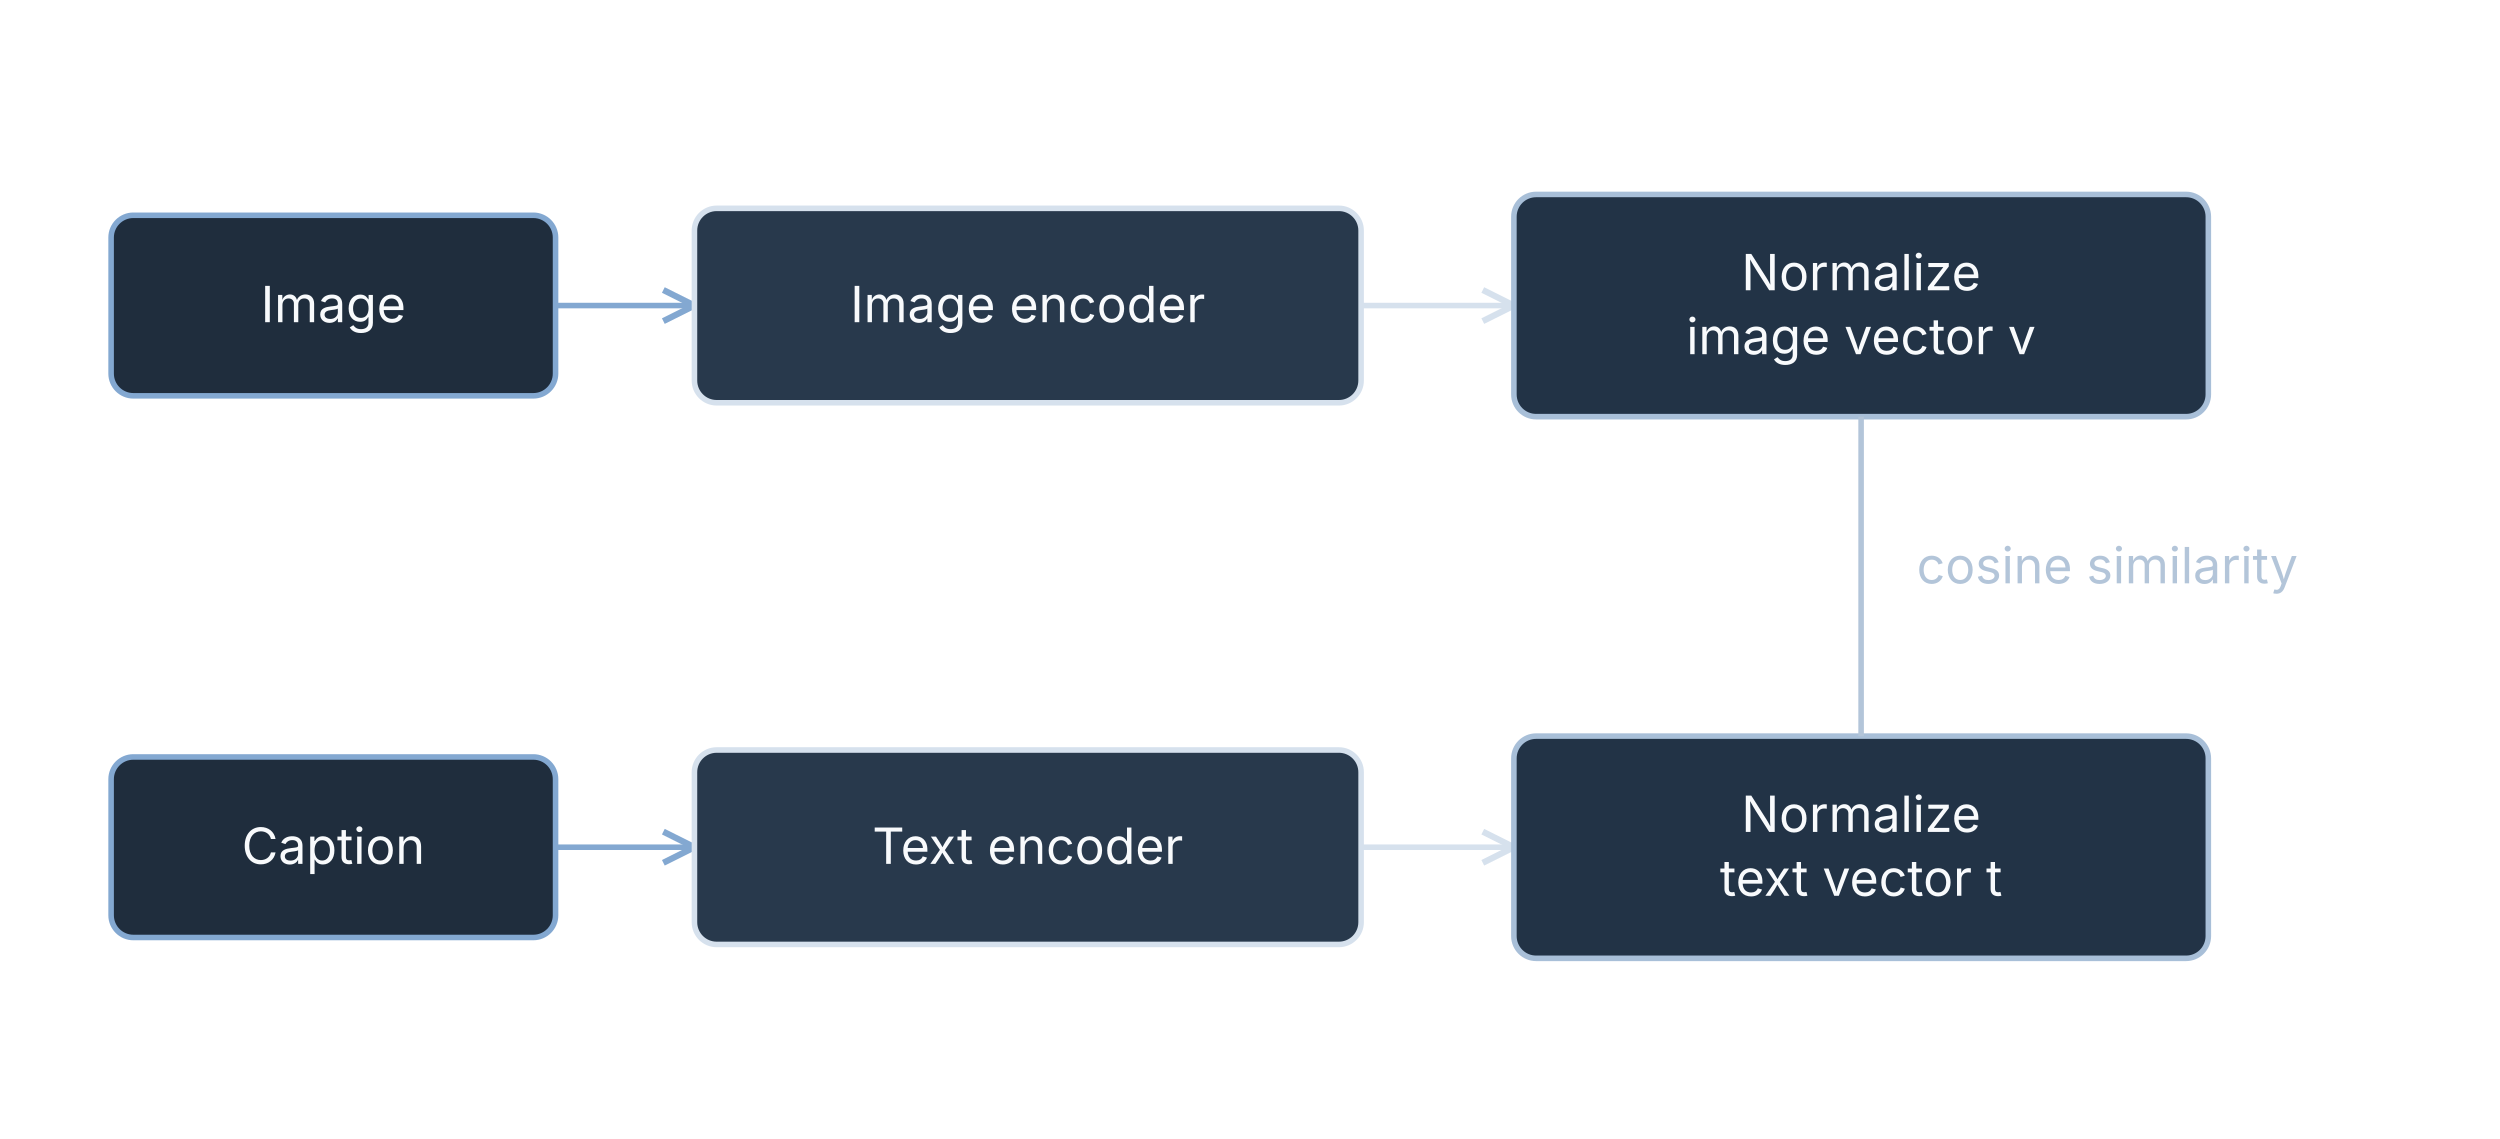
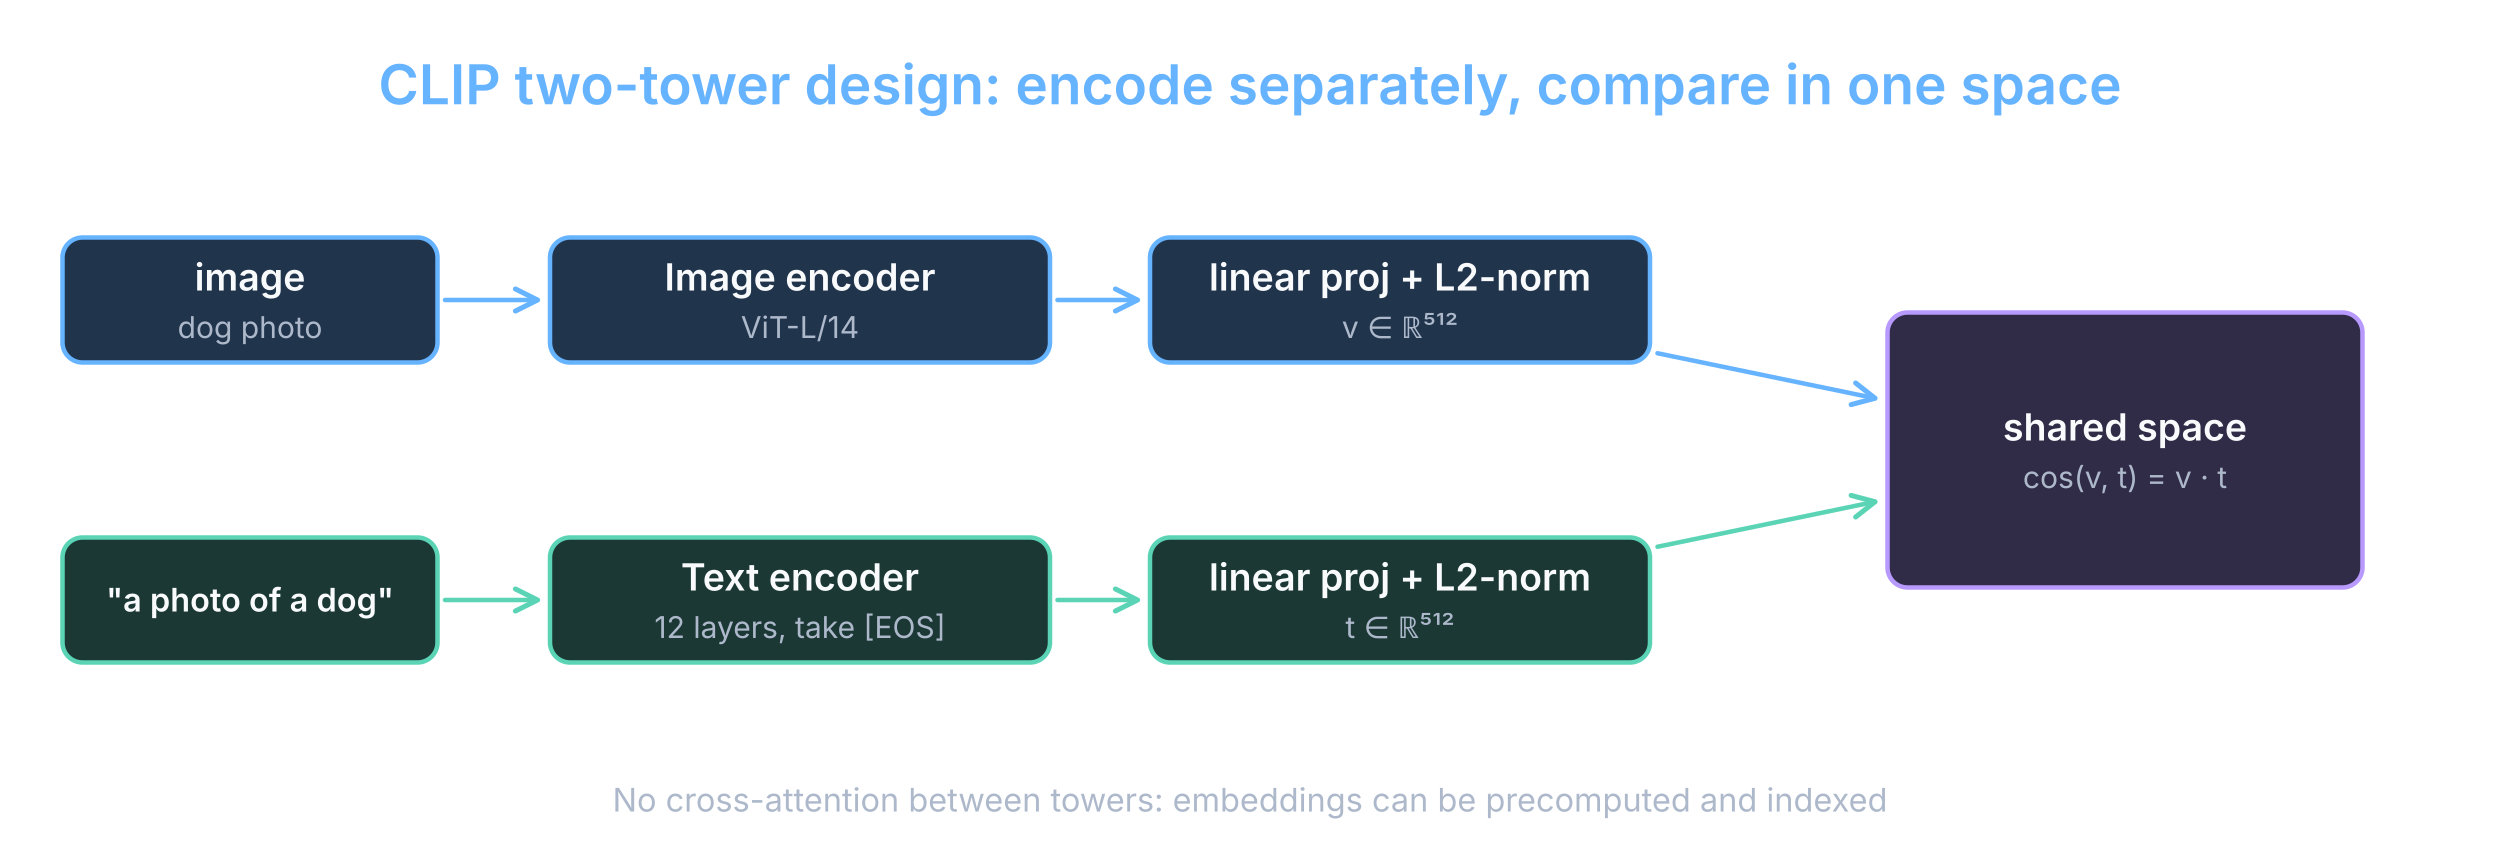
- <svg xmlns="http://www.w3.org/2000/svg" width="100%" viewBox="0 0 900 410" role="img" font-family="Inter, Arial, sans-serif">
+ <svg xmlns="http://www.w3.org/2000/svg" width="100%" viewBox="0 0 1000 340" role="img">
  <defs>
-     <marker id="a66b3ff" viewBox="0 0 10 10" refX="9" refY="5" markerWidth="7" markerHeight="7" orient="auto">
-       <path d="M1 1L9 5L1 9" fill="none" stroke="#83a8d1" stroke-width="1.6" />
+     <marker id="m5ad4b5" viewBox="0 0 10 10" refX="8.5" refY="5" markerWidth="7" markerHeight="7" orient="auto-start-reverse">
+       <path d="M1.5 1.5 L8.5 5 L1.5 8.5" fill="none" stroke="#5ad4b5" stroke-width="1.6" stroke-linecap="round" stroke-linejoin="round" />
    </marker>
-     <marker id="ab89aff" viewBox="0 0 10 10" refX="9" refY="5" markerWidth="7" markerHeight="7" orient="auto">
-       <path d="M1 1L9 5L1 9" fill="none" stroke="#d6e1ed" stroke-width="1.6" />
-     </marker>
-     <marker id="a5ad4b5" viewBox="0 0 10 10" refX="9" refY="5" markerWidth="7" markerHeight="7" orient="auto">
-       <path d="M1 1L9 5L1 9" fill="none" stroke="#a8bfd8" stroke-width="1.6" />
-     </marker>
-     <marker id="affc778" viewBox="0 0 10 10" refX="9" refY="5" markerWidth="7" markerHeight="7" orient="auto">
-       <path d="M1 1L9 5L1 9" fill="none" stroke="#b3c5d9" stroke-width="1.6" />
-     </marker>
-     <marker id="aff939b" viewBox="0 0 10 10" refX="9" refY="5" markerWidth="7" markerHeight="7" orient="auto">
-       <path d="M1 1L9 5L1 9" fill="none" stroke="#96adc6" stroke-width="1.6" />
-     </marker>
-     <marker id="aadb9cb" viewBox="0 0 10 10" refX="9" refY="5" markerWidth="7" markerHeight="7" orient="auto">
-       <path d="M1 1L9 5L1 9" fill="none" stroke="#98a6b7" stroke-width="1.6" />
+     <marker id="m66b3ff" viewBox="0 0 10 10" refX="8.5" refY="5" markerWidth="7" markerHeight="7" orient="auto-start-reverse">
+       <path d="M1.5 1.5 L8.5 5 L1.5 8.5" fill="none" stroke="#66b3ff" stroke-width="1.6" stroke-linecap="round" stroke-linejoin="round" />
    </marker>
  </defs>
-   <line x1="200.0" y1="110.0" x2="250.0" y2="110.0" stroke="#83a8d1" stroke-width="2" vector-effect="non-scaling-stroke" marker-end="url(#a66b3ff)" />
-   <line x1="490.0" y1="110.0" x2="545.0" y2="110.0" stroke="#d6e1ed" stroke-width="2" vector-effect="non-scaling-stroke" marker-end="url(#ab89aff)" />
-   <line x1="200.0" y1="305.0" x2="250.0" y2="305.0" stroke="#83a8d1" stroke-width="2" vector-effect="non-scaling-stroke" marker-end="url(#a66b3ff)" />
-   <line x1="490.0" y1="305.0" x2="545.0" y2="305.0" stroke="#d6e1ed" stroke-width="2" vector-effect="non-scaling-stroke" marker-end="url(#ab89aff)" />
-   <rect x="40.0" y="77.5" width="160" height="65" rx="8" fill="#1f2d3d" stroke="#83a8d1" stroke-width="2" />
-   <text x="120" y="116.0" text-anchor="middle" fill="#f8fafc" font-size="18" font-family="Inter, sans-serif">Image</text>
-   <rect x="250.0" y="75.0" width="240" height="70" rx="8" fill="#28394c" stroke="#d6e1ed" stroke-width="2" />
-   <text x="370" y="116.0" text-anchor="middle" fill="#f8fafc" font-size="18" font-family="Inter, sans-serif">Image encoder</text>
-   <rect x="545.0" y="70.0" width="250" height="80" rx="8" fill="#223346" stroke="#a8bfd8" stroke-width="2" />
-   <text x="670" y="104.5" text-anchor="middle" fill="#f8fafc" font-size="18" font-family="Inter, sans-serif">Normalize</text>
-   <text x="670" y="127.5" text-anchor="middle" fill="#f8fafc" font-size="18" font-family="Inter, sans-serif">image vector v</text>
-   <rect x="40.0" y="272.5" width="160" height="65" rx="8" fill="#1f2d3d" stroke="#83a8d1" stroke-width="2" />
-   <text x="120" y="311.0" text-anchor="middle" fill="#f8fafc" font-size="18" font-family="Inter, sans-serif">Caption</text>
-   <rect x="250.0" y="270.0" width="240" height="70" rx="8" fill="#28394c" stroke="#d6e1ed" stroke-width="2" />
-   <text x="370" y="311.0" text-anchor="middle" fill="#f8fafc" font-size="18" font-family="Inter, sans-serif">Text encoder</text>
-   <rect x="545.0" y="265.0" width="250" height="80" rx="8" fill="#223346" stroke="#a8bfd8" stroke-width="2" />
-   <text x="670" y="299.5" text-anchor="middle" fill="#f8fafc" font-size="18" font-family="Inter, sans-serif">Normalize</text>
-   <text x="670" y="322.5" text-anchor="middle" fill="#f8fafc" font-size="18" font-family="Inter, sans-serif">text vector t</text>
-   <path d="M670 150V265" stroke="#b3c5d9" stroke-width="2" />
-   <text x="690" y="210" fill="#b3c5d9" font-size="18">cosine similarity</text>
+   <text x="500.0" y="41.7" text-anchor="middle" font-family="Inter, ui-sans-serif, system-ui, -apple-system, BlinkMacSystemFont, Segoe UI, sans-serif" font-size="22" fill="#66b3ff" font-weight="600">CLIP two-tower design: encode separately, compare in one space</text>
+   <rect x="25.0" y="95.0" width="150.0" height="50.0" rx="8" fill="#20344c" stroke="#66b3ff" stroke-width="1.8" vector-effect="non-scaling-stroke" />
+   <text x="100.0" y="116.2" text-anchor="middle" font-family="Inter, ui-sans-serif, system-ui, -apple-system, BlinkMacSystemFont, Segoe UI, sans-serif" font-size="15" fill="#f8fafc" font-weight="600">image</text>
+   <text x="100.0" y="135.2" text-anchor="middle" font-family="Inter, ui-sans-serif, system-ui, -apple-system, BlinkMacSystemFont, Segoe UI, sans-serif" font-size="12" fill="#adb9cb">dog photo</text>
+   <rect x="220.0" y="95.0" width="200.0" height="50.0" rx="8" fill="#20344c" stroke="#66b3ff" stroke-width="1.8" vector-effect="non-scaling-stroke" />
+   <text x="320.0" y="116.2" text-anchor="middle" font-family="Inter, ui-sans-serif, system-ui, -apple-system, BlinkMacSystemFont, Segoe UI, sans-serif" font-size="15" fill="#f8fafc" font-weight="600">Image encoder</text>
+   <text x="320.0" y="135.2" text-anchor="middle" font-family="Inter, ui-sans-serif, system-ui, -apple-system, BlinkMacSystemFont, Segoe UI, sans-serif" font-size="12" fill="#adb9cb">ViT-L/14</text>
+   <rect x="460.0" y="95.0" width="200.0" height="50.0" rx="8" fill="#20344c" stroke="#66b3ff" stroke-width="1.8" vector-effect="non-scaling-stroke" />
+   <text x="560.0" y="116.2" text-anchor="middle" font-family="Inter, ui-sans-serif, system-ui, -apple-system, BlinkMacSystemFont, Segoe UI, sans-serif" font-size="15" fill="#f8fafc" font-weight="600">linear proj + L2-norm</text>
+   <text x="560.0" y="135.2" text-anchor="middle" font-family="Inter, ui-sans-serif, system-ui, -apple-system, BlinkMacSystemFont, Segoe UI, sans-serif" font-size="12" fill="#adb9cb">v ∈ ℝ⁵¹²</text>
+   <rect x="25.0" y="215.0" width="150.0" height="50.0" rx="8" fill="#1b3835" stroke="#5ad4b5" stroke-width="1.8" vector-effect="non-scaling-stroke" />
+   <text x="100.0" y="244.6" text-anchor="middle" font-family="Inter, ui-sans-serif, system-ui, -apple-system, BlinkMacSystemFont, Segoe UI, sans-serif" font-size="13" fill="#f8fafc" font-weight="600">"a photo of a dog"</text>
+   <rect x="220.0" y="215.0" width="200.0" height="50.0" rx="8" fill="#1b3835" stroke="#5ad4b5" stroke-width="1.8" vector-effect="non-scaling-stroke" />
+   <text x="320.0" y="236.2" text-anchor="middle" font-family="Inter, ui-sans-serif, system-ui, -apple-system, BlinkMacSystemFont, Segoe UI, sans-serif" font-size="15" fill="#f8fafc" font-weight="600">Text encoder</text>
+   <text x="320.0" y="255.2" text-anchor="middle" font-family="Inter, ui-sans-serif, system-ui, -apple-system, BlinkMacSystemFont, Segoe UI, sans-serif" font-size="12" fill="#adb9cb">12 layers, take [EOS]</text>
+   <rect x="460.0" y="215.0" width="200.0" height="50.0" rx="8" fill="#1b3835" stroke="#5ad4b5" stroke-width="1.8" vector-effect="non-scaling-stroke" />
+   <text x="560.0" y="236.2" text-anchor="middle" font-family="Inter, ui-sans-serif, system-ui, -apple-system, BlinkMacSystemFont, Segoe UI, sans-serif" font-size="15" fill="#f8fafc" font-weight="600">linear proj + L2-norm</text>
+   <text x="560.0" y="255.2" text-anchor="middle" font-family="Inter, ui-sans-serif, system-ui, -apple-system, BlinkMacSystemFont, Segoe UI, sans-serif" font-size="12" fill="#adb9cb">t ∈ ℝ⁵¹²</text>
+   <path d="M178.0 120.0 L215.0 120.0" fill="none" stroke="#66b3ff" stroke-width="1.8" stroke-linecap="round" stroke-linejoin="round" vector-effect="non-scaling-stroke" marker-end="url(#m66b3ff)" />
+   <path d="M423.0 120.0 L455.0 120.0" fill="none" stroke="#66b3ff" stroke-width="1.8" stroke-linecap="round" stroke-linejoin="round" vector-effect="non-scaling-stroke" marker-end="url(#m66b3ff)" />
+   <path d="M178.0 240.0 L215.0 240.0" fill="none" stroke="#5ad4b5" stroke-width="1.8" stroke-linecap="round" stroke-linejoin="round" vector-effect="non-scaling-stroke" marker-end="url(#m5ad4b5)" />
+   <path d="M423.0 240.0 L455.0 240.0" fill="none" stroke="#5ad4b5" stroke-width="1.8" stroke-linecap="round" stroke-linejoin="round" vector-effect="non-scaling-stroke" marker-end="url(#m5ad4b5)" />
+   <rect x="755.0" y="125.0" width="190.0" height="110.0" rx="8" fill="#302b46" stroke="#b89aff" stroke-width="1.8" vector-effect="non-scaling-stroke" />
+   <text x="850.0" y="176.2" text-anchor="middle" font-family="Inter, ui-sans-serif, system-ui, -apple-system, BlinkMacSystemFont, Segoe UI, sans-serif" font-size="15" fill="#f8fafc" font-weight="600">shared space</text>
+   <text x="850.0" y="195.2" text-anchor="middle" font-family="Inter, ui-sans-serif, system-ui, -apple-system, BlinkMacSystemFont, Segoe UI, sans-serif" font-size="12" fill="#adb9cb">cos(v, t) = v · t</text>
+   <path d="M663.0 141.3 L750.0 159.3" fill="none" stroke="#66b3ff" stroke-width="1.8" stroke-linecap="round" stroke-linejoin="round" vector-effect="non-scaling-stroke" marker-end="url(#m66b3ff)" />
+   <path d="M663.0 218.7 L750.0 200.7" fill="none" stroke="#5ad4b5" stroke-width="1.8" stroke-linecap="round" stroke-linejoin="round" vector-effect="non-scaling-stroke" marker-end="url(#m5ad4b5)" />
+   <text x="500.0" y="324.6" text-anchor="middle" font-family="Inter, ui-sans-serif, system-ui, -apple-system, BlinkMacSystemFont, Segoe UI, sans-serif" font-size="13" fill="#adb9cb">No cross-attention between towers: embeddings can be precomputed and indexed</text>
</svg>
